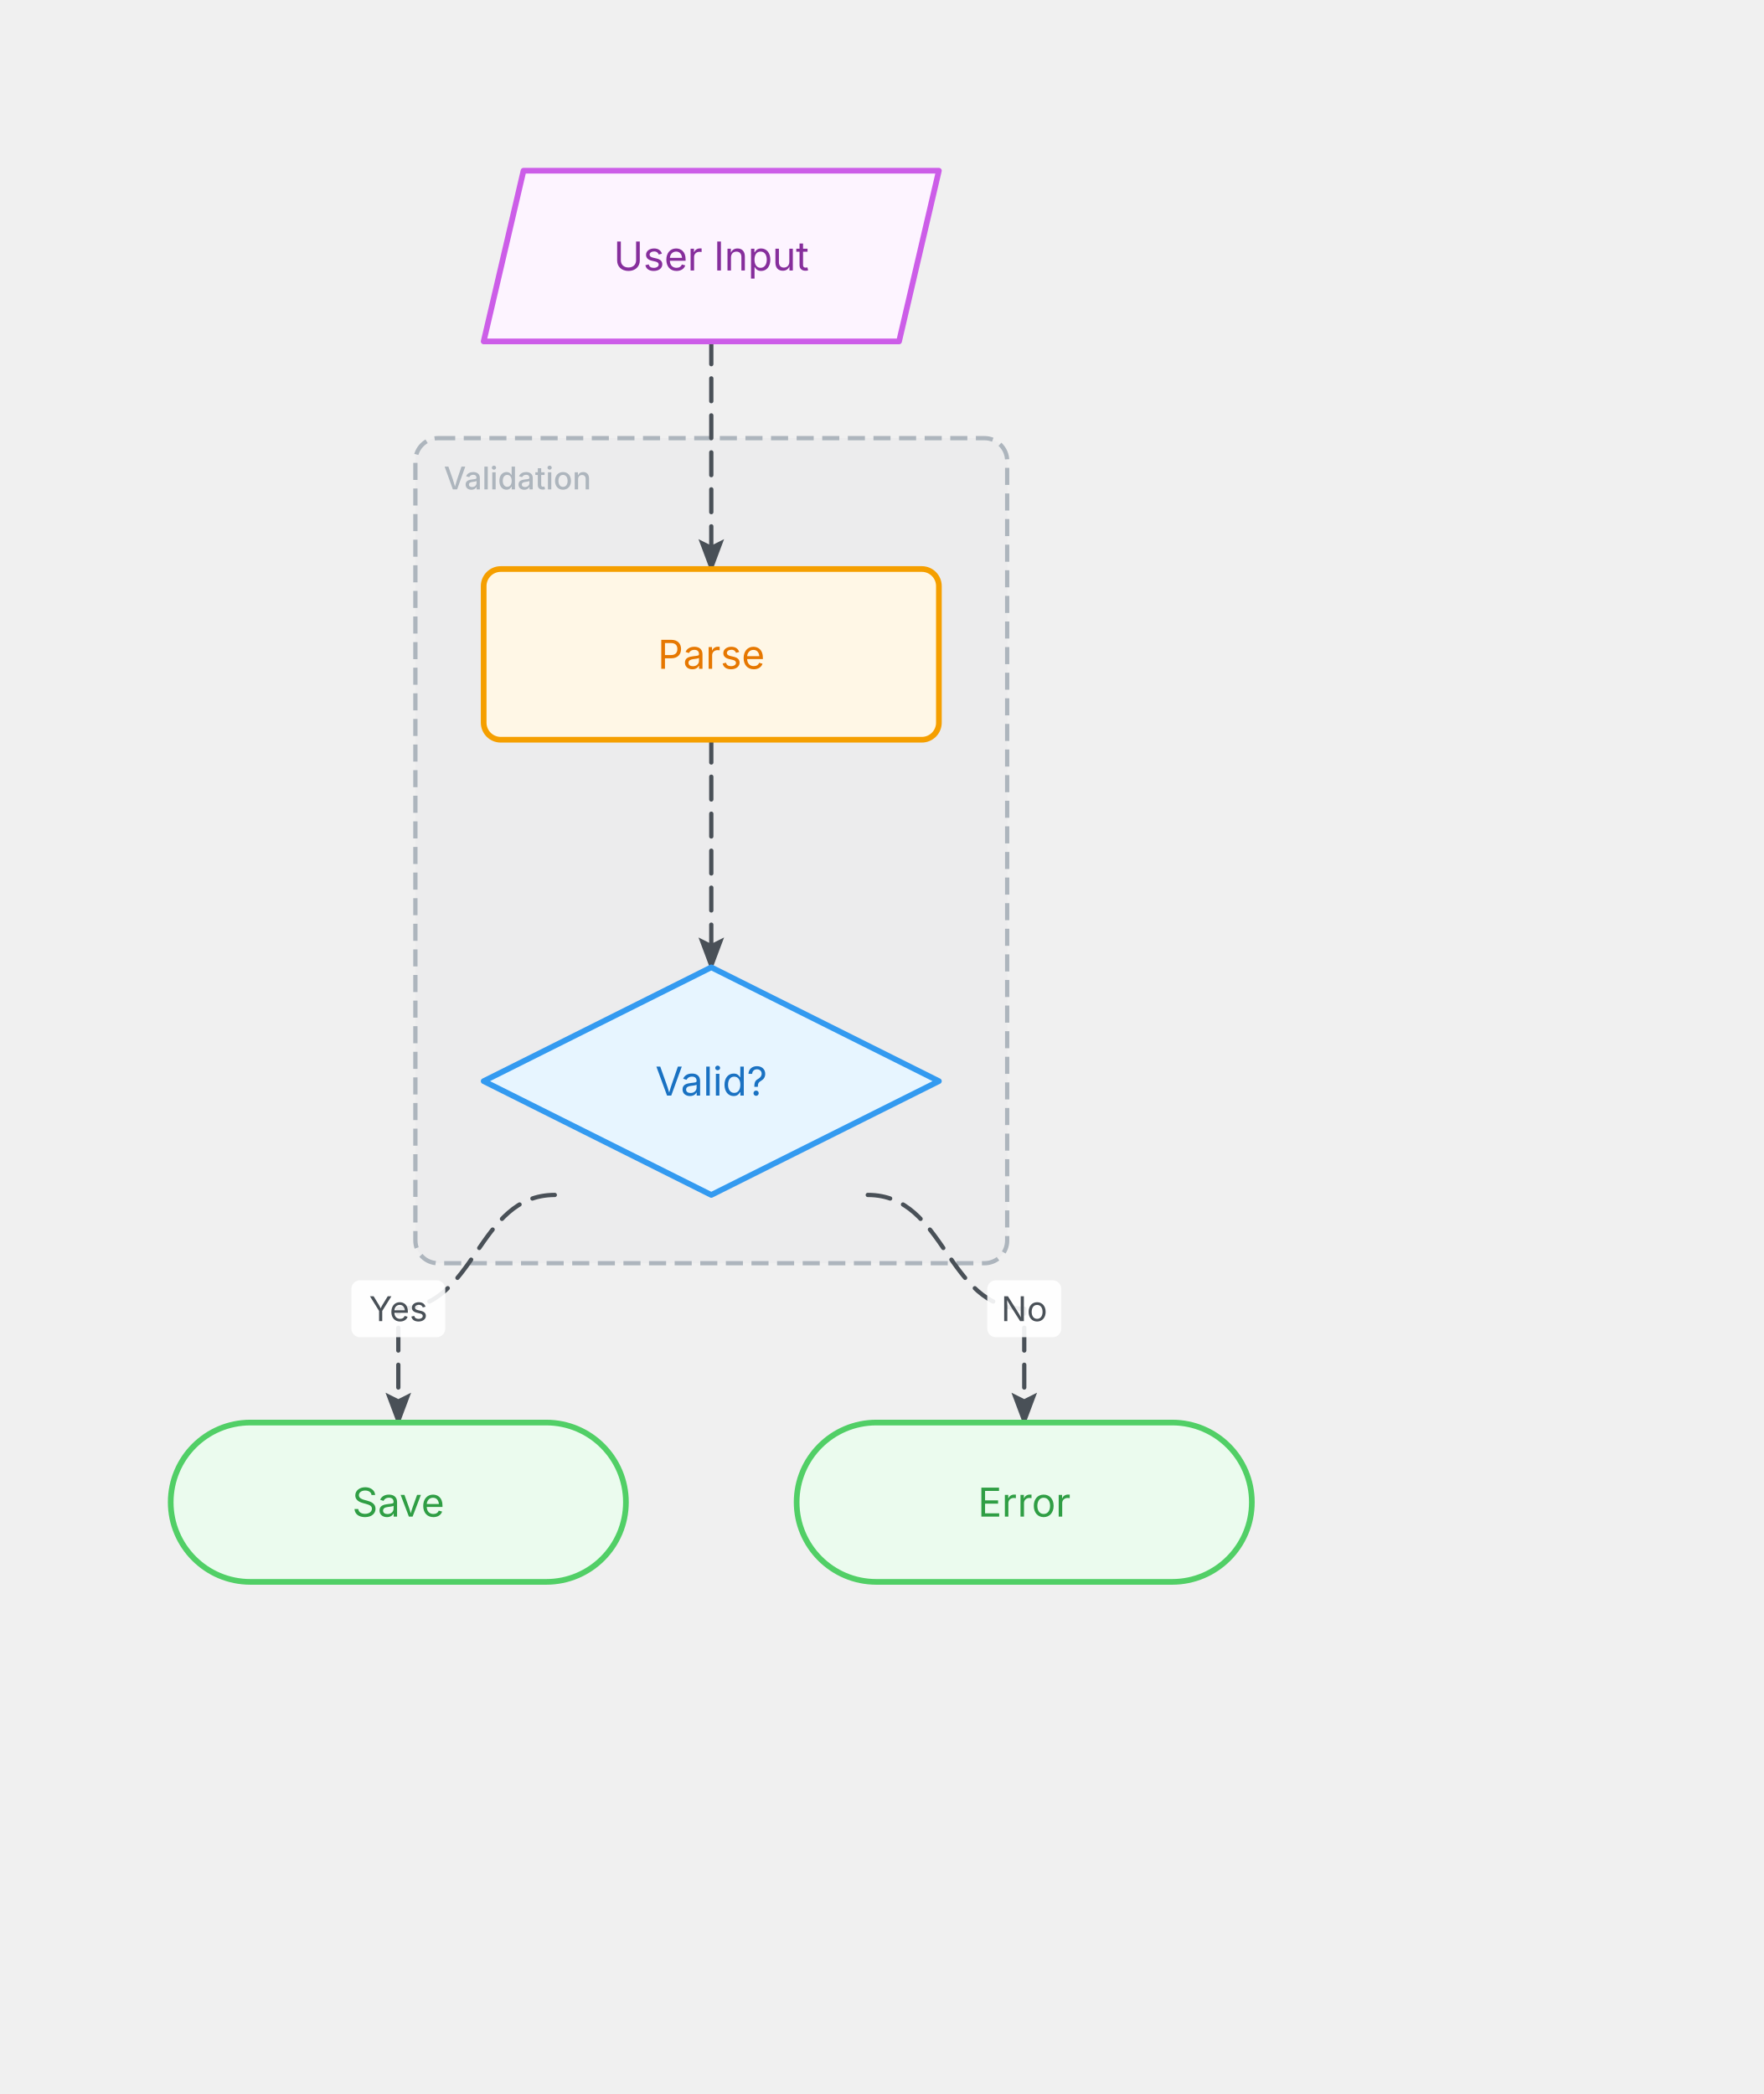
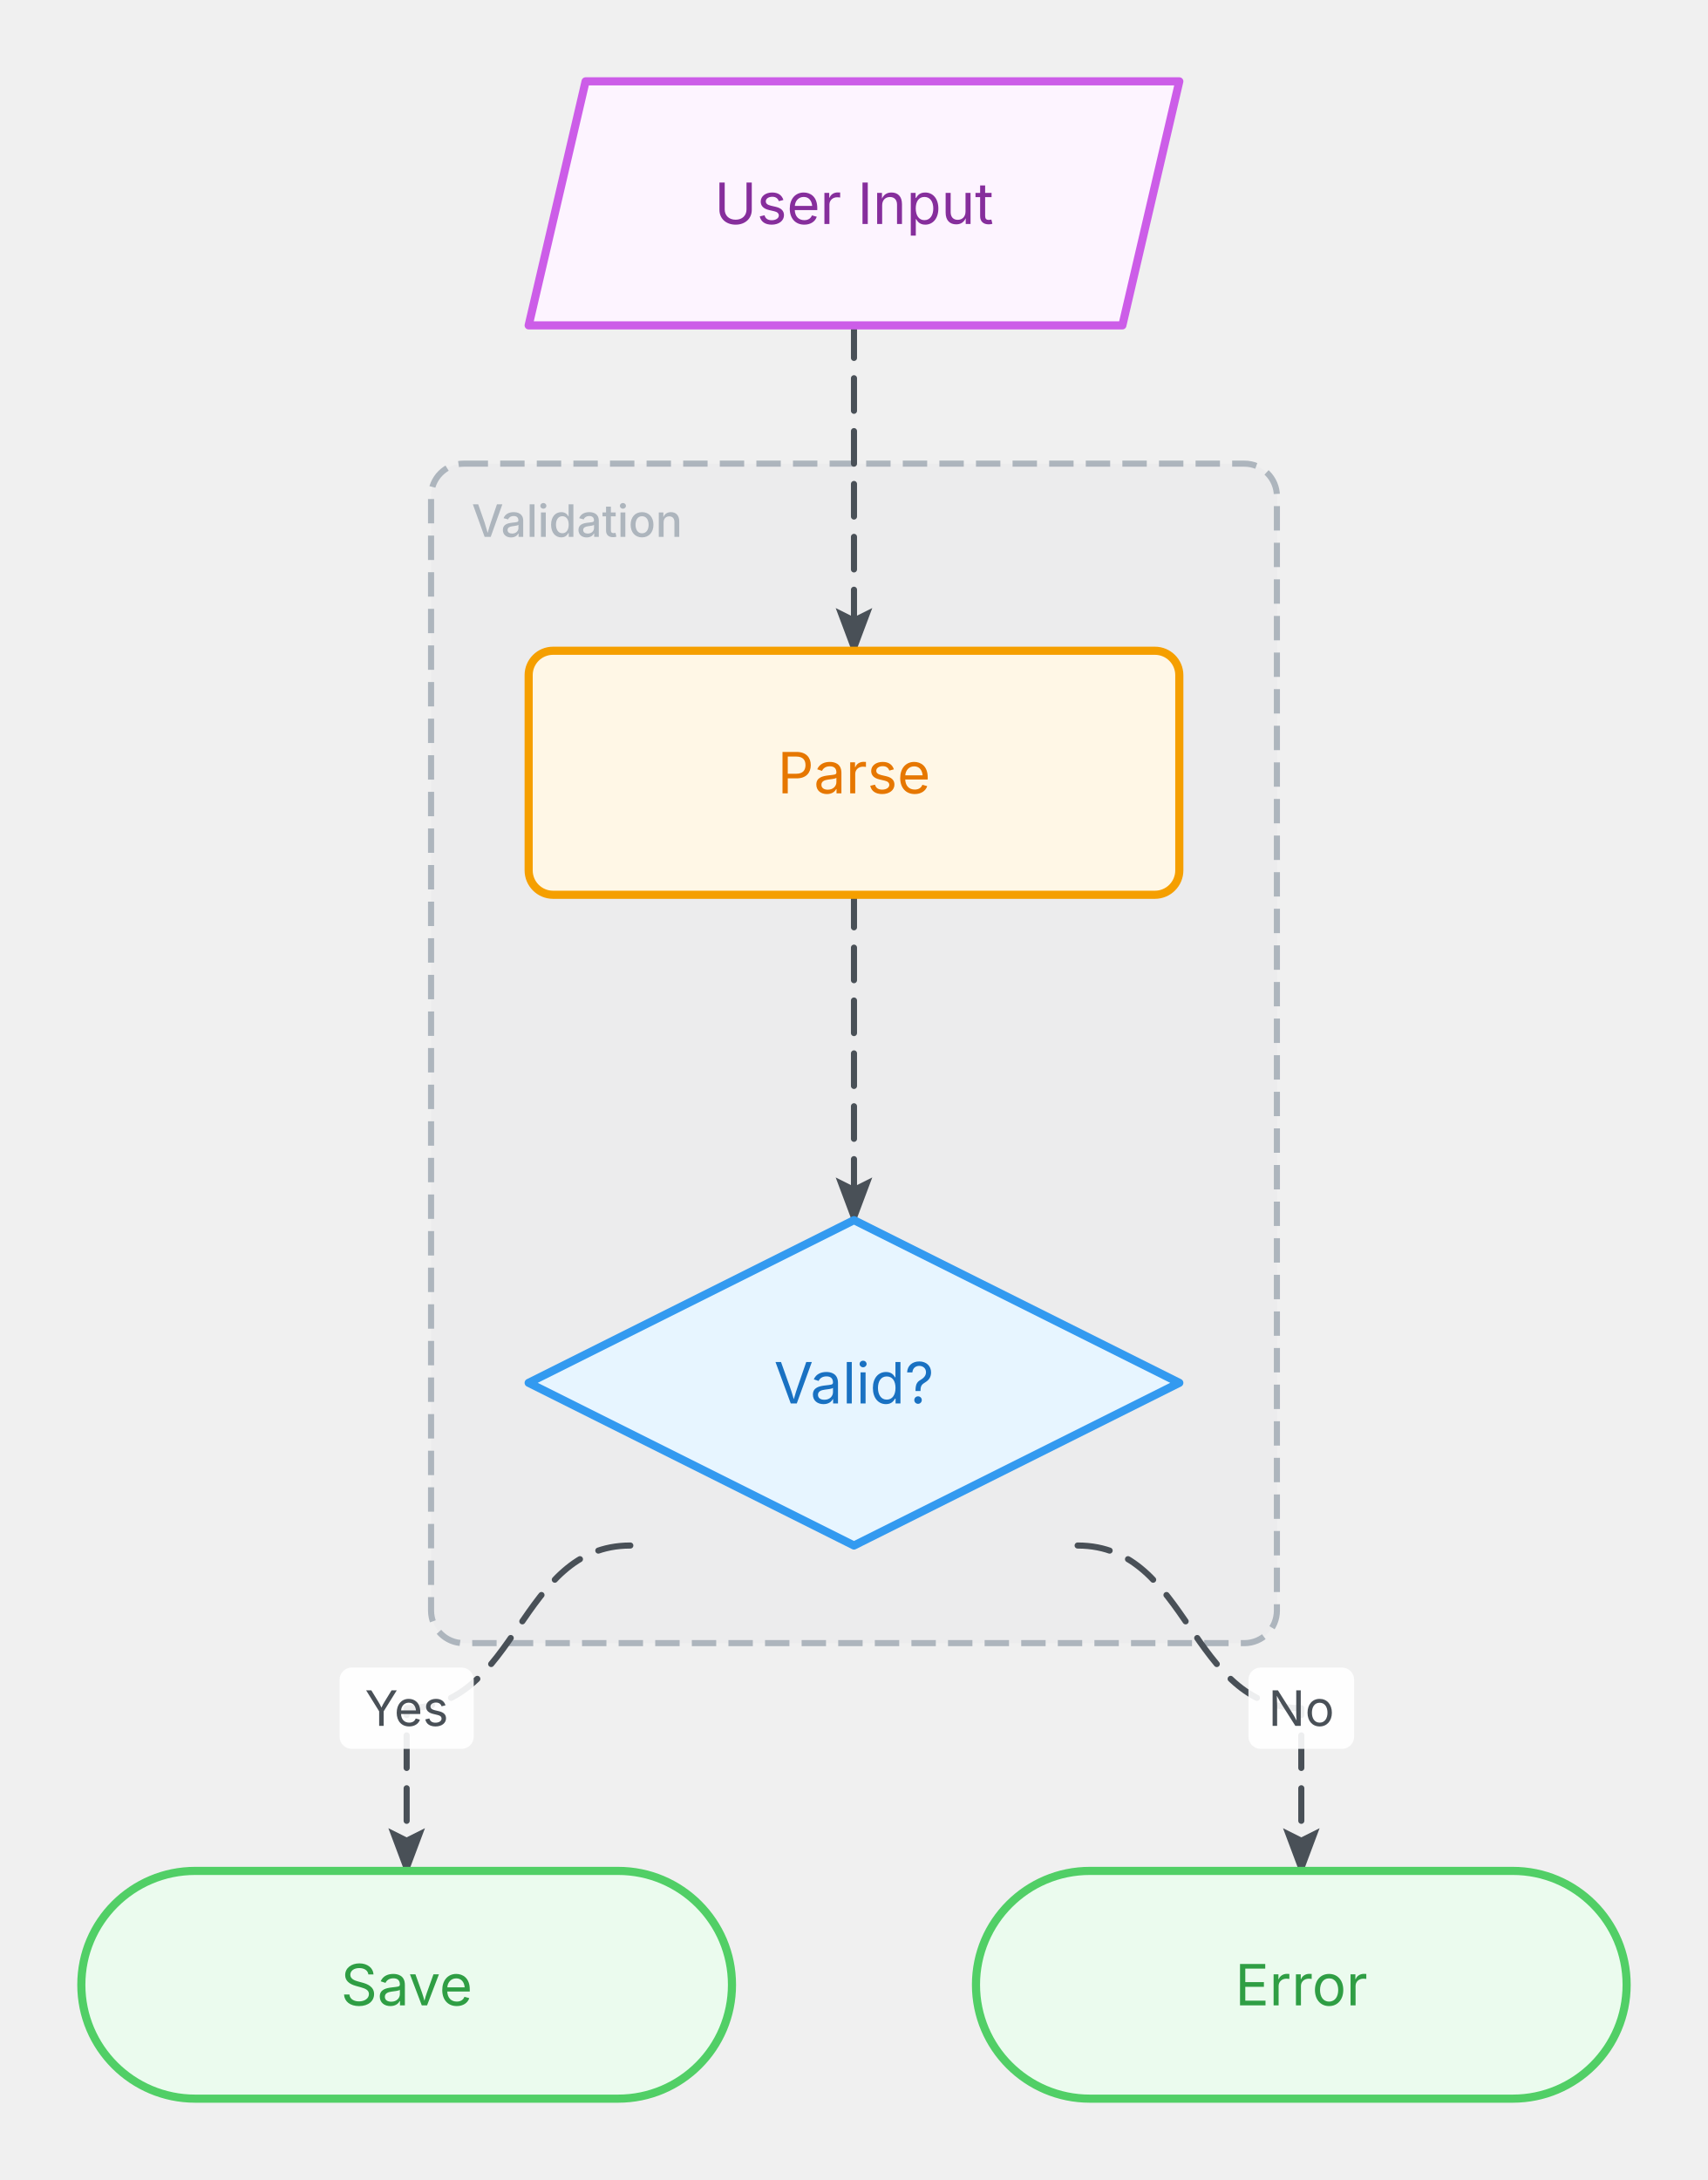
- <svg xmlns="http://www.w3.org/2000/svg" width="620" height="736" viewBox="0 0 620 736">
+ <svg xmlns="http://www.w3.org/2000/svg" width="420" height="536" viewBox="40 40 420 536">
  <defs>
    <marker id="arrowhead" markerWidth="8" markerHeight="6" refX="7" refY="3" orient="auto" markerUnits="strokeWidth">
      <polygon points="0 0, 8 3, 0 6, 1.5 3" fill="#495057" />
    </marker>
    <style>
      @keyframes ai-fc-flow { to { stroke-dashoffset: -26; } }
      .ai-fc-edge { animation: ai-fc-flow 1.2s linear infinite; }
    </style>
  </defs>
  <g class="flowchart">
    <g class="group" data-id="g1">
      <rect x="146" y="154" width="208" height="290" rx="8" fill="rgba(173,181,189,0.06)" stroke="#adb5bd" stroke-width="1.5" stroke-dasharray="6 3" />
      <text x="156" y="172" font-family="Inter, system-ui, -apple-system, sans-serif" font-size="11" fill="#adb5bd" font-weight="500">Validation</text>
    </g>
    <g class="edge" data-from="input" data-to="parse">
      <path d="M250,120 C250,140 250,140 250,160 C250,180 250,180 250,200" fill="none" stroke="#495057" stroke-width="1.5" stroke-linecap="round" stroke-linejoin="round" stroke-dasharray="8 5" class="ai-fc-edge" marker-end="url(#arrowhead)" />
    </g>
    <g class="edge" data-from="parse" data-to="valid">
      <path d="M250,260 C250,280 250,280 250,300 C250,320 250,320 250,340" fill="none" stroke="#495057" stroke-width="1.5" stroke-linecap="round" stroke-linejoin="round" stroke-dasharray="8 5" class="ai-fc-edge" marker-end="url(#arrowhead)" />
    </g>
    <g class="edge" data-from="valid" data-to="save">
      <path d="M195,420 C167.5,420 167.5,460 140,460 C140,480 140,480 140,500" fill="none" stroke="#495057" stroke-width="1.5" stroke-linecap="round" stroke-linejoin="round" stroke-dasharray="8 5" class="ai-fc-edge" marker-end="url(#arrowhead)" />
      <rect x="123.5" y="450" width="33" height="20" fill="white" rx="3" opacity="0.9" />
      <text x="140" y="460" text-anchor="middle" dominant-baseline="middle" font-family="Inter, system-ui, -apple-system, sans-serif" font-size="12" fill="#495057">Yes</text>
    </g>
    <g class="edge" data-from="valid" data-to="err">
      <path d="M305,420 C332.5,420 332.5,460 360,460 C360,480 360,480 360,500" fill="none" stroke="#495057" stroke-width="1.5" stroke-linecap="round" stroke-linejoin="round" stroke-dasharray="8 5" class="ai-fc-edge" marker-end="url(#arrowhead)" />
      <rect x="347" y="450" width="26" height="20" fill="white" rx="3" opacity="0.9" />
      <text x="360" y="460" text-anchor="middle" dominant-baseline="middle" font-family="Inter, system-ui, -apple-system, sans-serif" font-size="12" fill="#495057">No</text>
    </g>
    <g class="node node-io" data-id="input">
      <polygon points="184,60 330,60 316,120 170,120" fill="#fdf4ff" stroke="#cc5de8" stroke-width="2" stroke-linejoin="round" />
      <text x="250" y="90" text-anchor="middle" dominant-baseline="middle" font-family="Inter, system-ui, -apple-system, sans-serif" font-size="14" fill="#862e9c">User Input</text>
    </g>
    <g class="node node-process" data-id="parse">
      <rect x="170" y="200" width="160" height="60" rx="6" ry="6" fill="#fff7e6" stroke="#f59f00" stroke-width="2" />
      <text x="250" y="230" text-anchor="middle" dominant-baseline="middle" font-family="Inter, system-ui, -apple-system, sans-serif" font-size="14" fill="#e67700">Parse</text>
    </g>
    <g class="node node-decision" data-id="valid">
      <polygon points="250,340 330,380 250,420 170,380" fill="#e7f5ff" stroke="#339af0" stroke-width="2" stroke-linejoin="round" />
      <text x="250" y="380" text-anchor="middle" dominant-baseline="middle" font-family="Inter, system-ui, -apple-system, sans-serif" font-size="14" fill="#1971c2">Valid?</text>
    </g>
    <g class="node node-terminal" data-id="save">
      <rect x="60" y="500" width="160" height="56" rx="28" ry="28" fill="#ebfbee" stroke="#51cf66" stroke-width="2" />
      <text x="140" y="528" text-anchor="middle" dominant-baseline="middle" font-family="Inter, system-ui, -apple-system, sans-serif" font-size="14" fill="#2f9e44">Save</text>
    </g>
    <g class="node node-terminal" data-id="err">
      <rect x="280" y="500" width="160" height="56" rx="28" ry="28" fill="#ebfbee" stroke="#51cf66" stroke-width="2" />
      <text x="360" y="528" text-anchor="middle" dominant-baseline="middle" font-family="Inter, system-ui, -apple-system, sans-serif" font-size="14" fill="#2f9e44">Error</text>
    </g>
  </g>
</svg>
